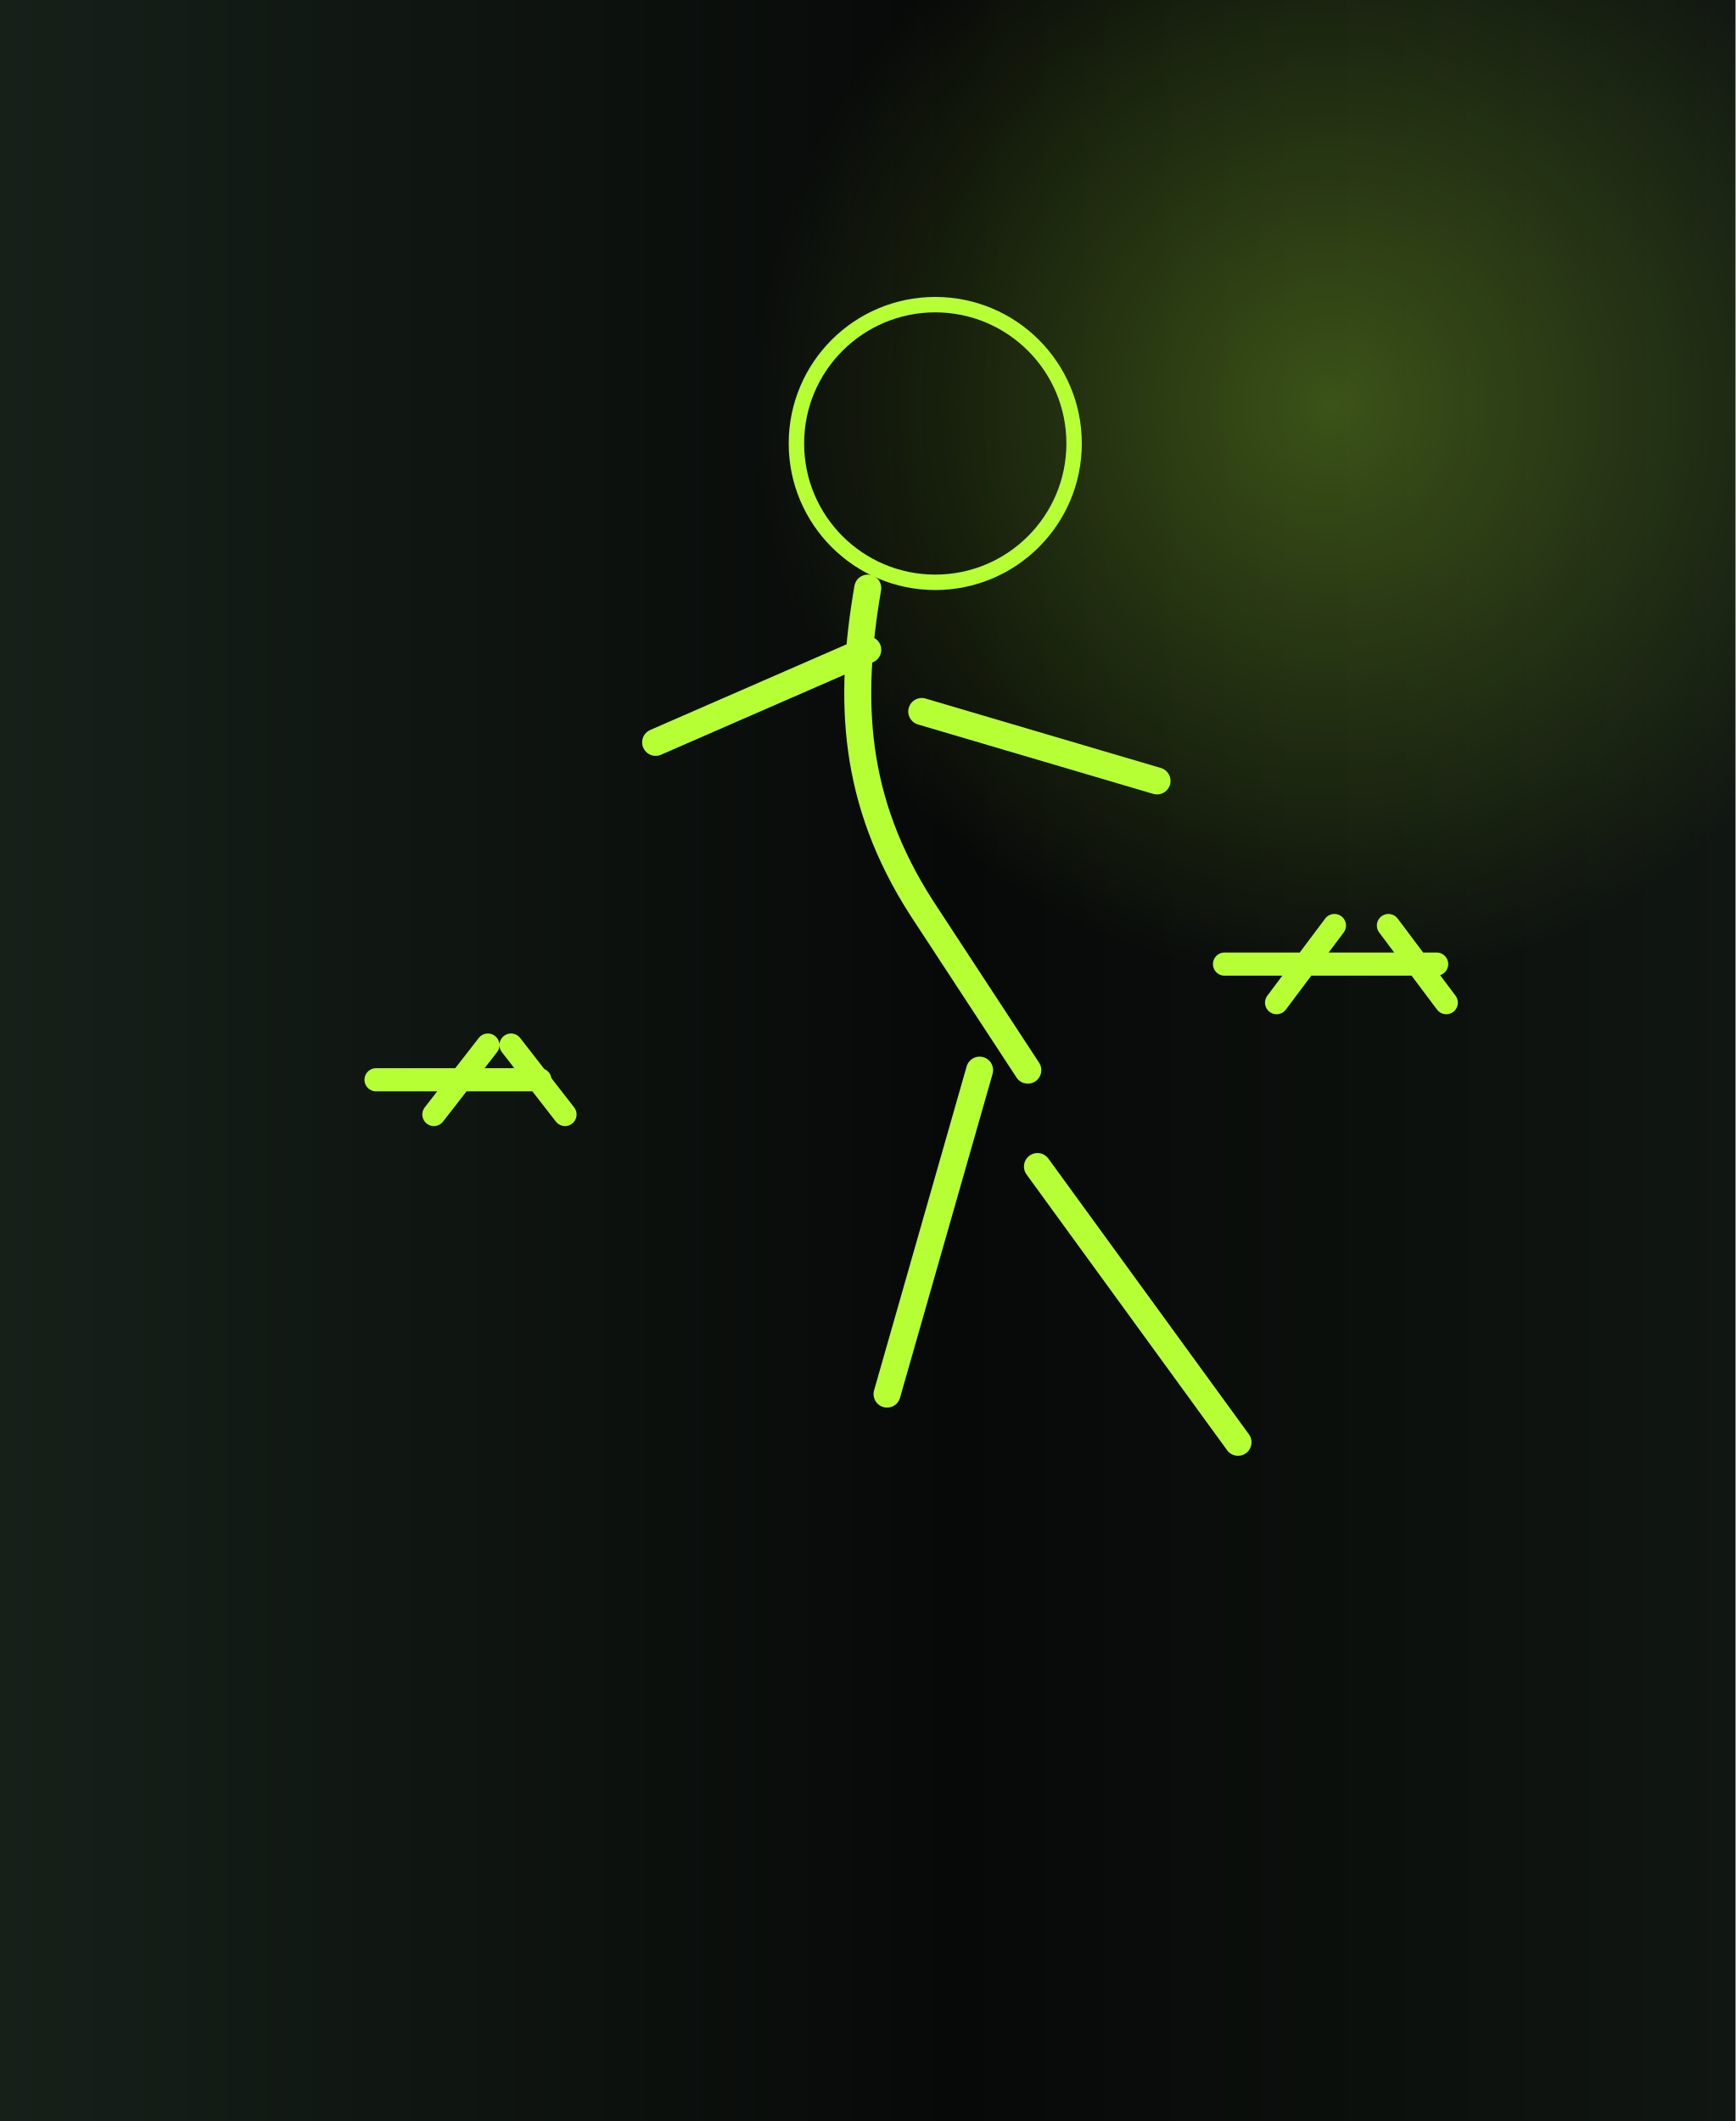
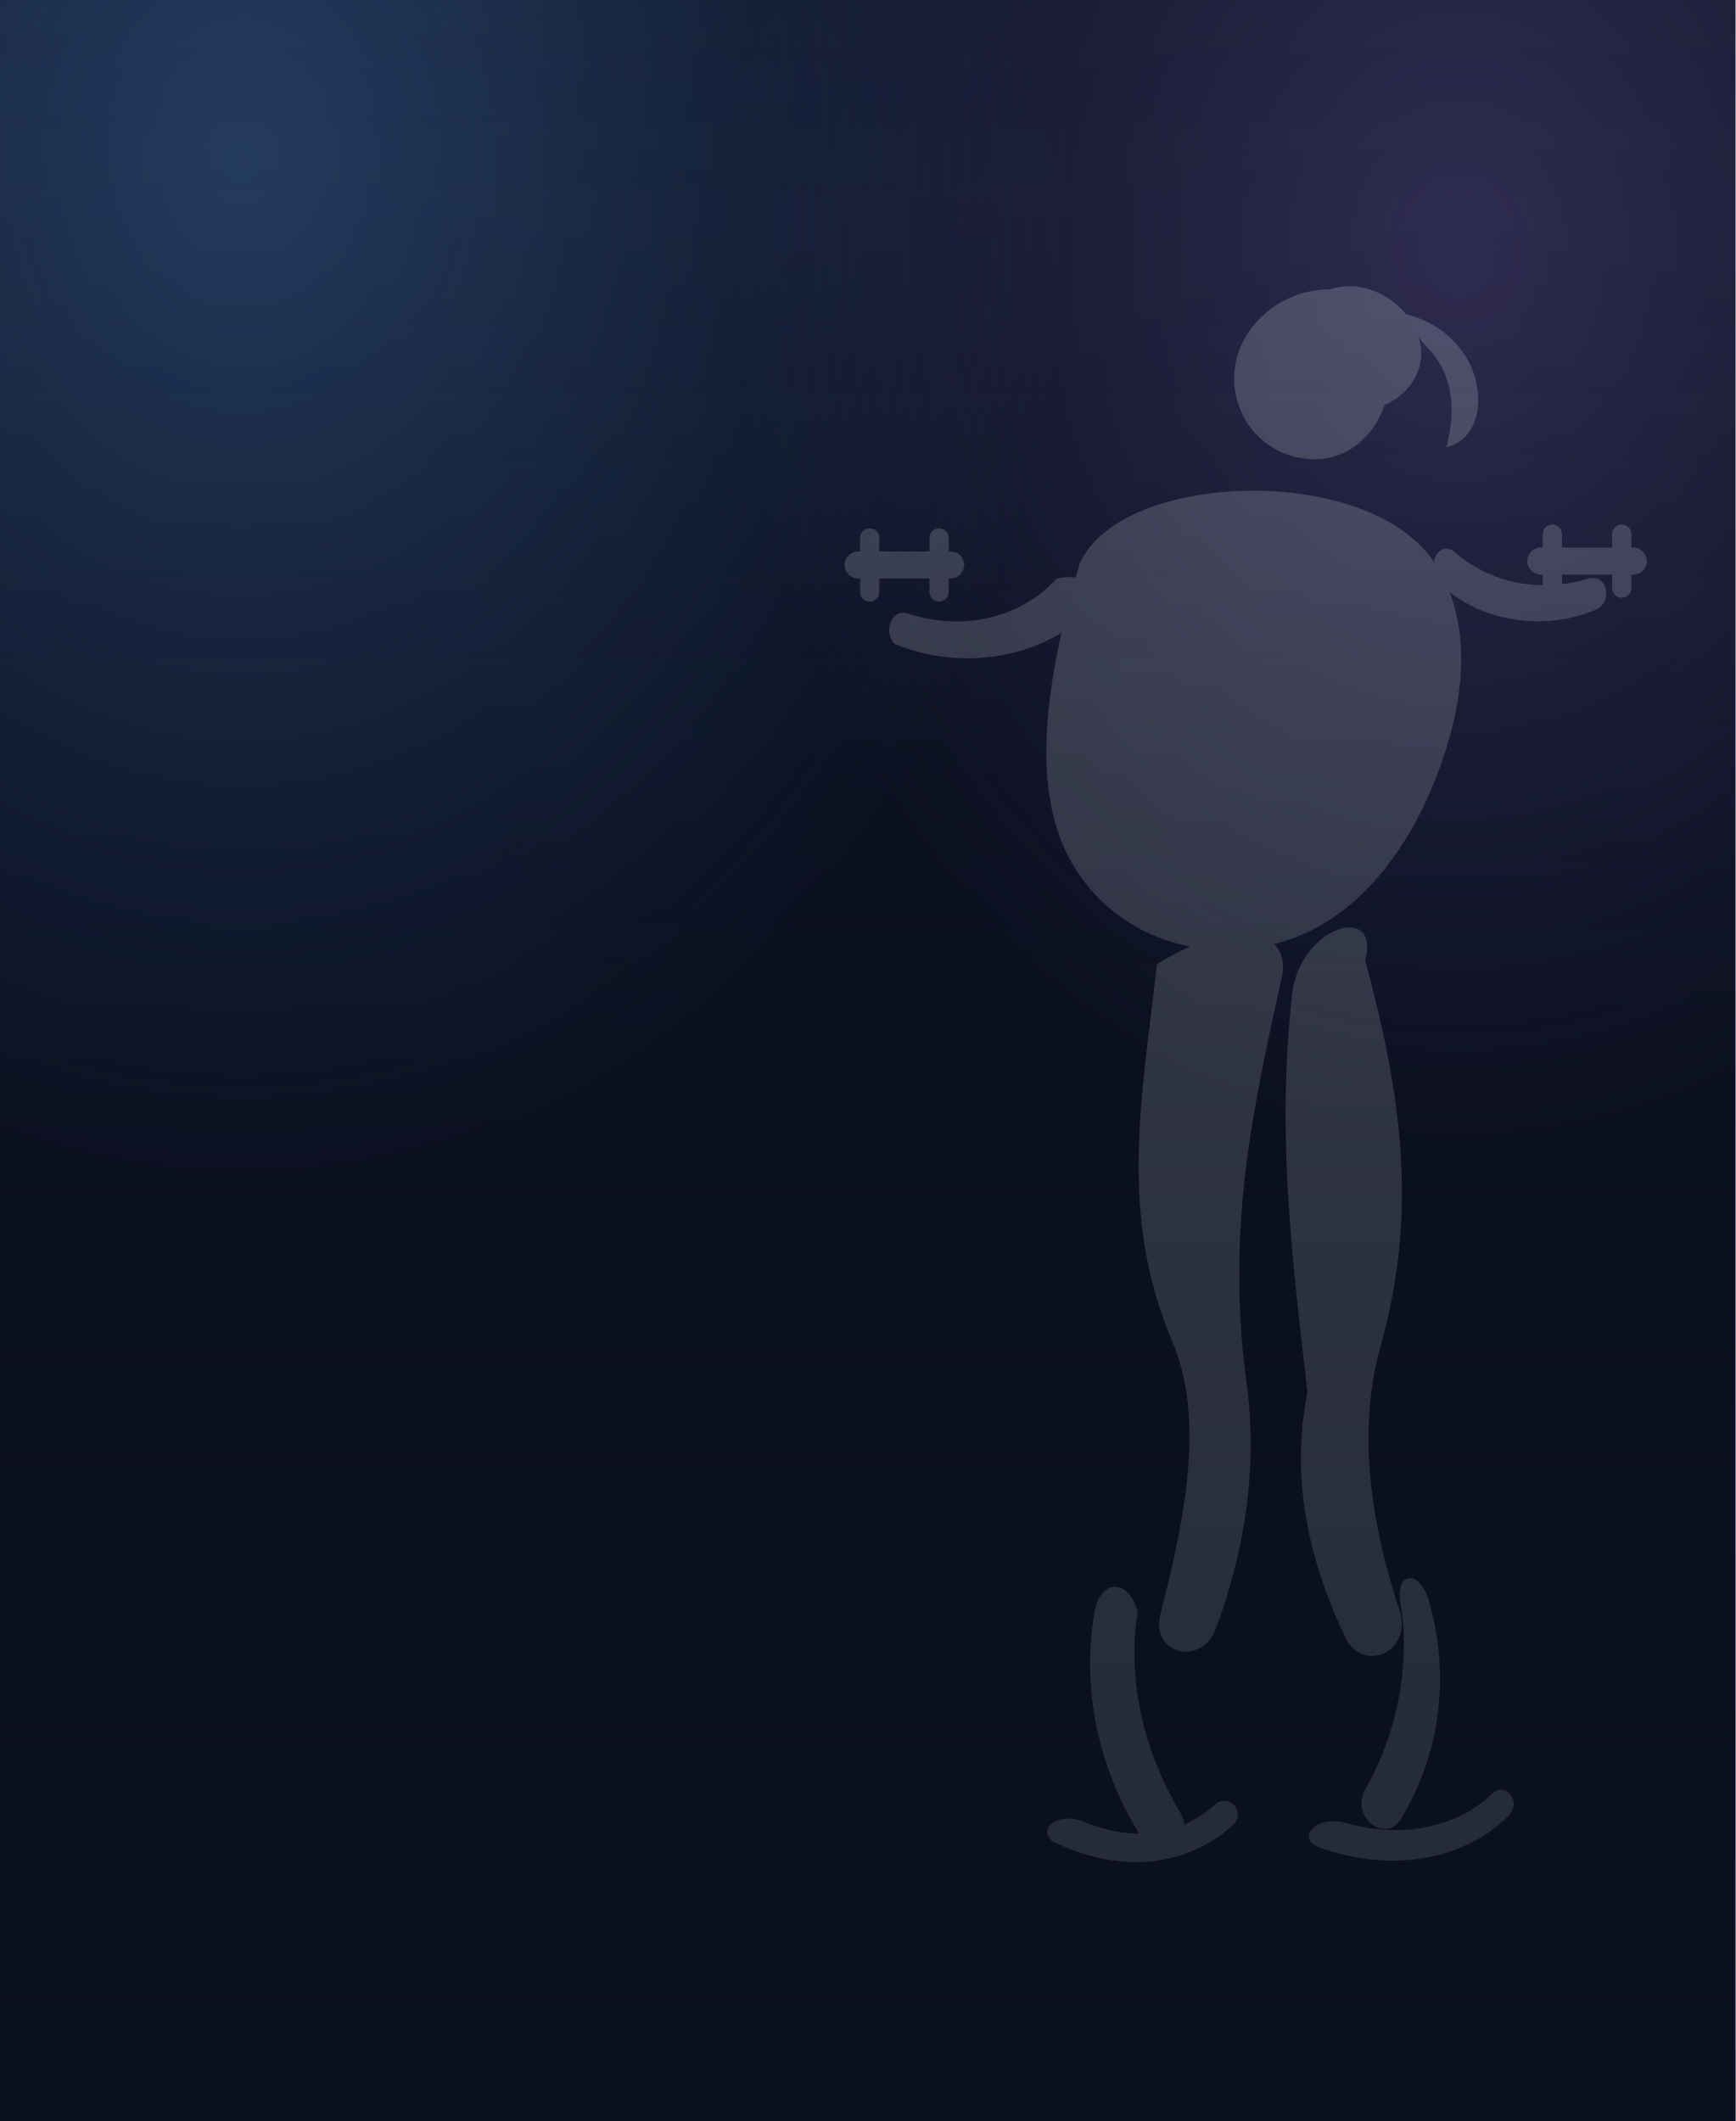
<svg xmlns="http://www.w3.org/2000/svg" viewBox="0 0 900 1100">
  <defs>
-     <linearGradient id="g">
-       <stop stop-color="#162019" />
-       <stop offset=".55" stop-color="#070908" />
-       <stop offset="1" stop-color="#101611" />
+     <radialGradient id="blueGlow" cx="14%" cy="8%" r="48%">
+       <stop offset="0%" stop-color="#60a5fa" stop-opacity=".3" />
+       <stop offset="100%" stop-color="#60a5fa" stop-opacity="0" />
+     </radialGradient>
+     <radialGradient id="purpleGlow" cx="84%" cy="12%" r="42%">
+       <stop offset="0%" stop-color="#a78bfa" stop-opacity=".24" />
+       <stop offset="100%" stop-color="#a78bfa" stop-opacity="0" />
+     </radialGradient>
+     <linearGradient id="veil" x1="0" y1="0" x2="0" y2="1">
+       <stop offset="0%" stop-color="#0b1020" stop-opacity="0" />
+       <stop offset="100%" stop-color="#0b1020" stop-opacity=".5" />
    </linearGradient>
-     <radialGradient id="l">
-       <stop stop-color="#b7ff35" stop-opacity=".28" />
-       <stop offset="1" stop-color="#b7ff35" stop-opacity="0" />
-     </radialGradient>
  </defs>
-   <rect width="900" height="1100" fill="url(#g)" />
-   <circle cx="690" cy="210" r="300" fill="url(#l)" />
-   <g fill="none" stroke="#b7ff35" stroke-linecap="round">
-     <circle cx="485" cy="230" r="72" stroke-width="8" />
-     <path stroke-width="14" d="M450 305c-10 58-8 110 28 166l55 84m-83-218-110 48m138-16 122 36m-92 150-48 168m78-118 104 143" />
-     <path stroke-width="12" d="M280 560h-85m70-18 28 36m-40-36-28 36M635 500h110m-25-20 30 40m-58-40-30 40" />
+   <rect width="900" height="1100" fill="#0b1020" />
+   <rect width="900" height="1100" fill="url(#blueGlow)" />
+   <rect width="900" height="1100" fill="url(#purpleGlow)" />
+   <g fill="#f7f8ff" opacity=".2">
+     <path d="M690 150c18-6 40 6 46 26 4 14-4 28-18 34-6 18-22 30-40 28-22-2-38-20-38-42 0-24 22-46 50-46z" />
+     <path d="M724 162c28 4 46 28 42 52-2 10-8 16-16 18 6-22 2-40-10-52-8-8-10-16-16-18z" />
+     <path d="M560 292c22-48 150-52 184 0 16 24 18 58 6 96-16 52-46 86-78 98-36 14-78 6-104-22-28-30-36-78-8-172z" />
+     <path d="M548 300c-18 20-48 28-78 18-8-2-12 10-6 16 34 14 74 8 100-16 10-8 4-22-16-18z" />
+     <path d="M748 304c20 18 52 24 80 12 8-4 6-18-4-16-26 8-52 2-70-14-8-6-16 8-6 18z" />
+     <rect x="438" y="286" width="62" height="14" rx="7" />
+     <rect x="446" y="274" width="10" height="38" rx="5" />
+     <rect x="482" y="274" width="10" height="38" rx="5" />
+     <rect x="792" y="284" width="62" height="14" rx="7" />
+     <rect x="800" y="272" width="10" height="38" rx="5" />
+     <rect x="836" y="272" width="10" height="38" rx="5" />
+     <path d="M600 500c-8 70-20 130 8 196 16 38 8 86-6 140-6 22 20 28 28 10 18-48 22-92 16-132-10-78 4-140 18-204 8-28-22-36-64-10z" />
+     <path d="M708 498c18 68 28 128 8 200-12 42-6 90 10 138 6 20-18 32-28 14-22-46-28-88-20-128-8-70-16-132-8-206 4-36 46-48 38-18z" />
+     <path d="M590 836c-6 36 4 74 22 104 8 14-8 26-18 16-24-36-34-80-26-122 4-16 18-14 22 2z" />
+     <path d="M742 834c10 38 4 78-16 110-8 12-26-2-18-16 16-28 24-64 18-98-2-16 12-16 16 4z" />
+     <path d="M560 944c28 12 52 8 70-8 6-6 16 2 10 10-24 22-58 26-92 10-10-4-4-16 12-12z" />
+     <path d="M700 946c30 8 58 0 74-16 6-6 16 4 8 12-22 22-60 30-98 16-12-4-2-18 16-12z" />
  </g>
+   <rect width="900" height="1100" fill="url(#veil)" />
</svg>
